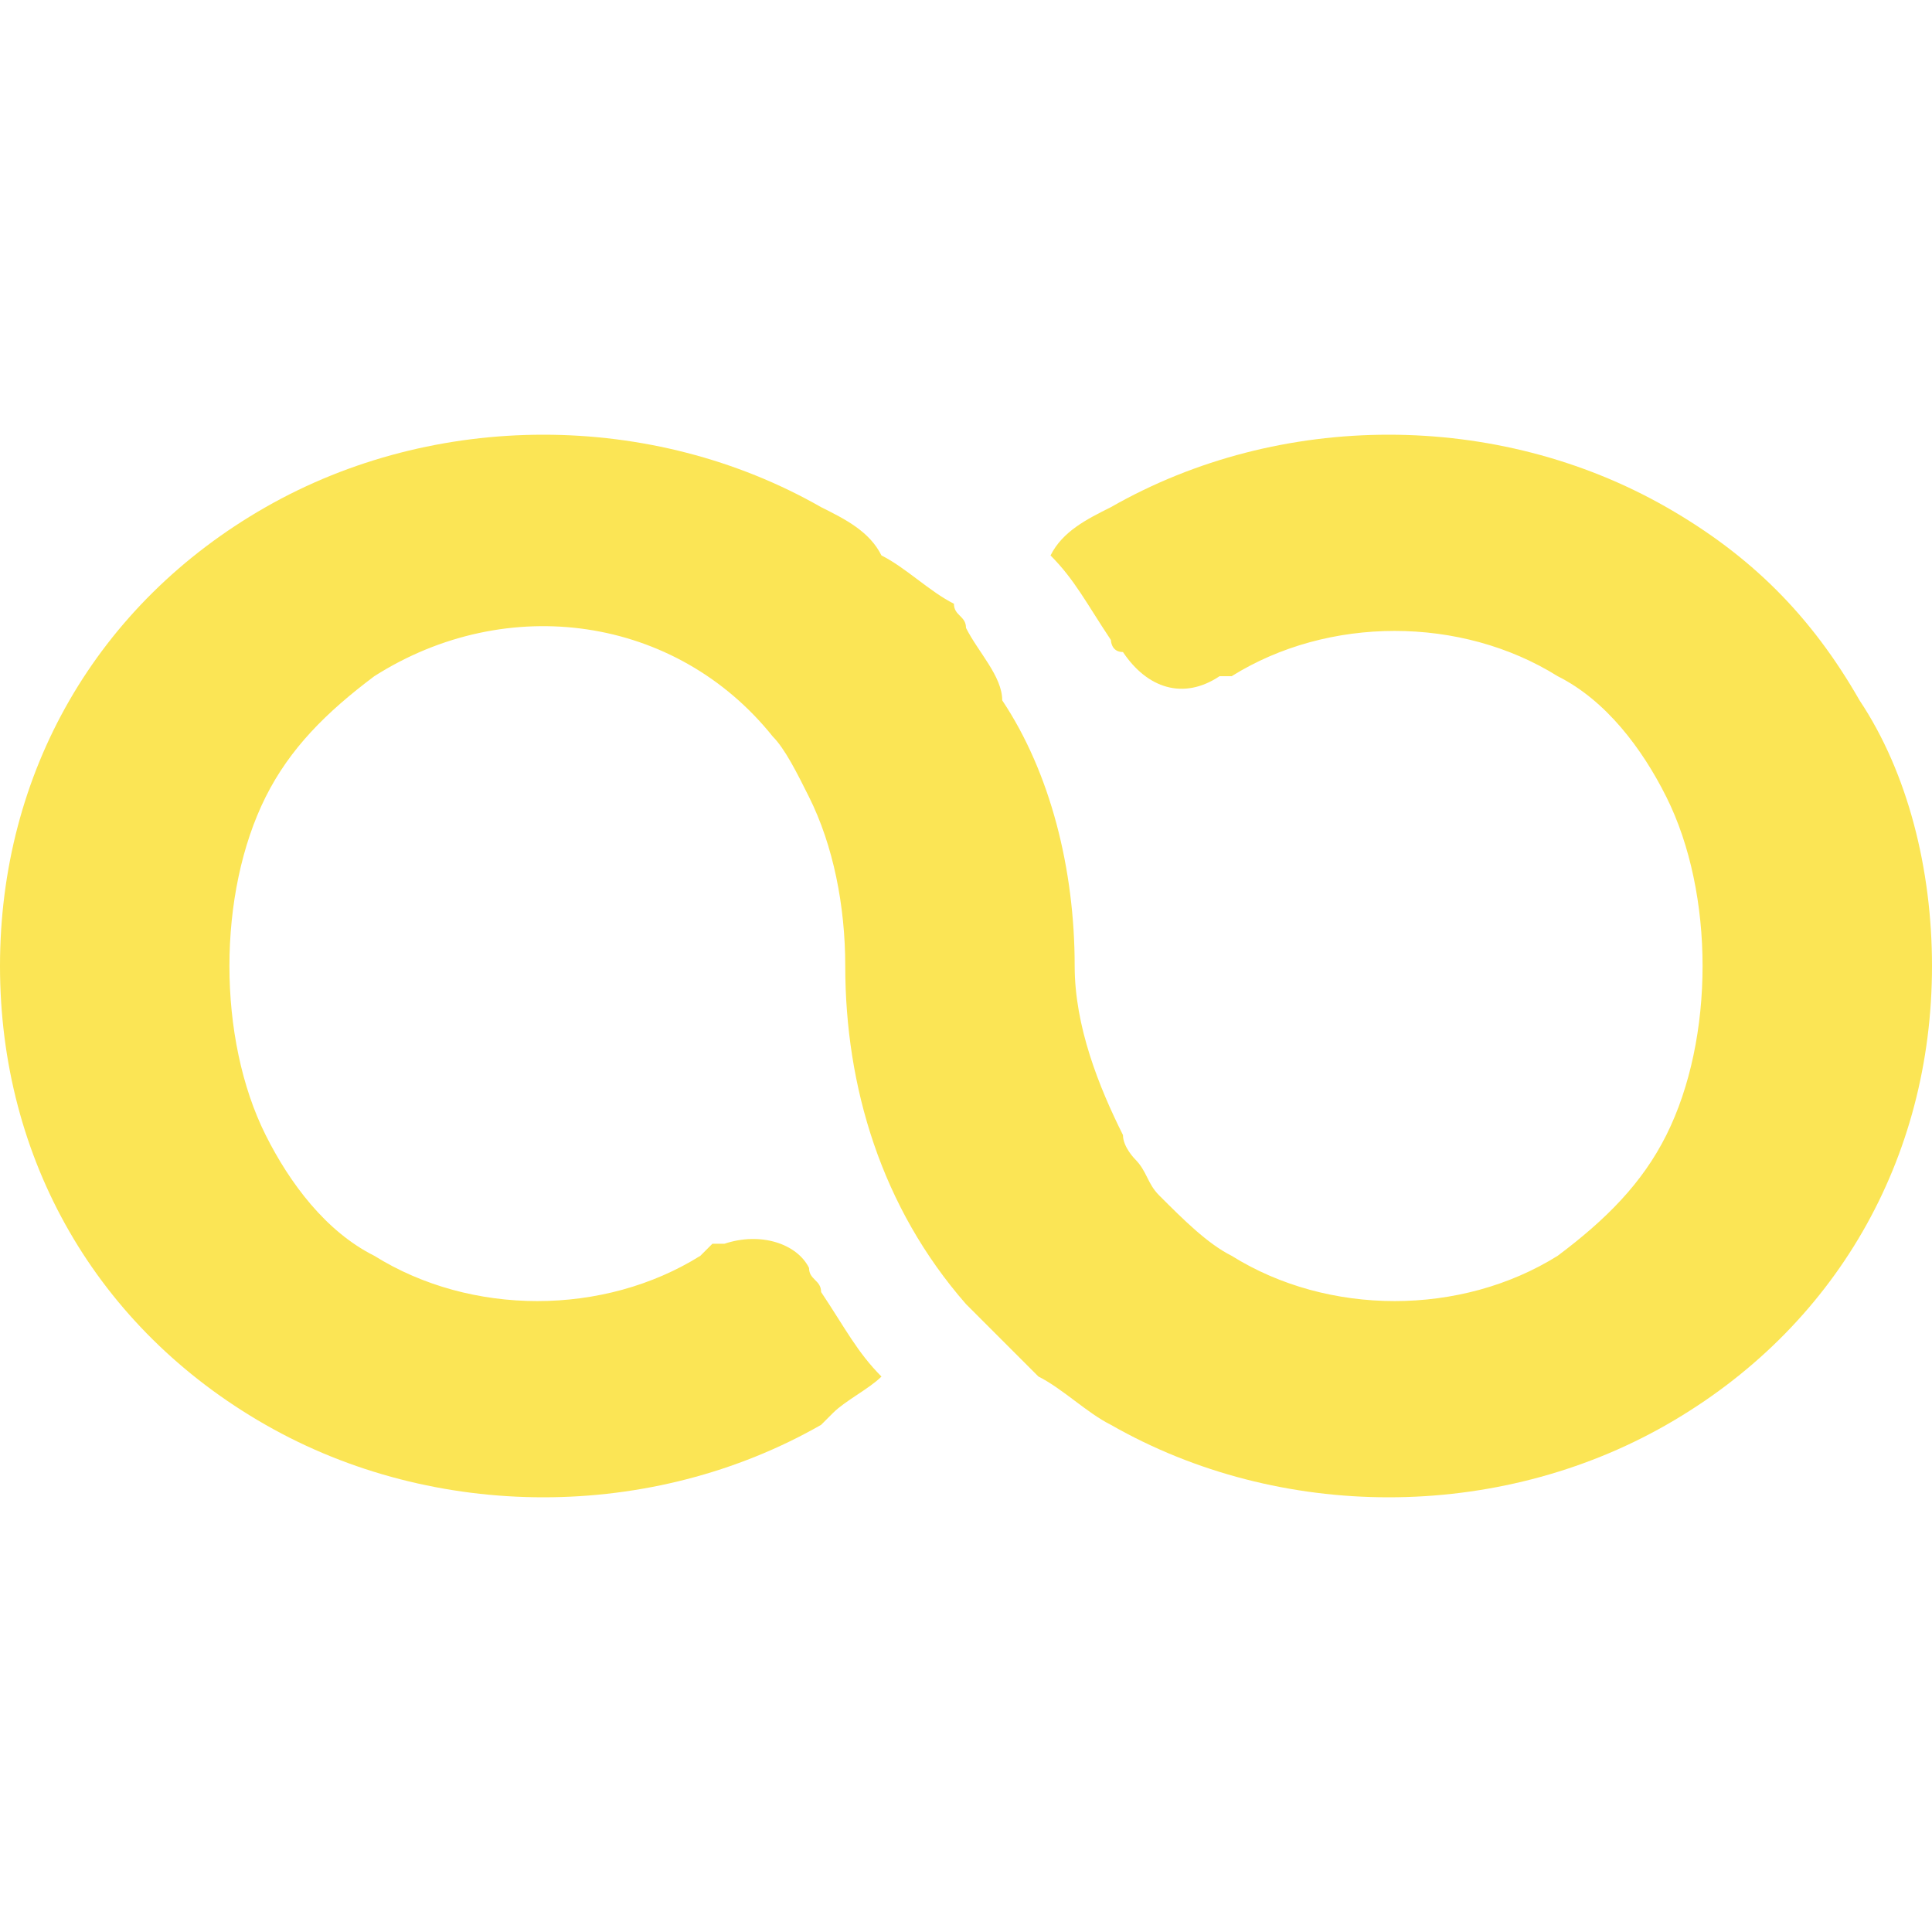
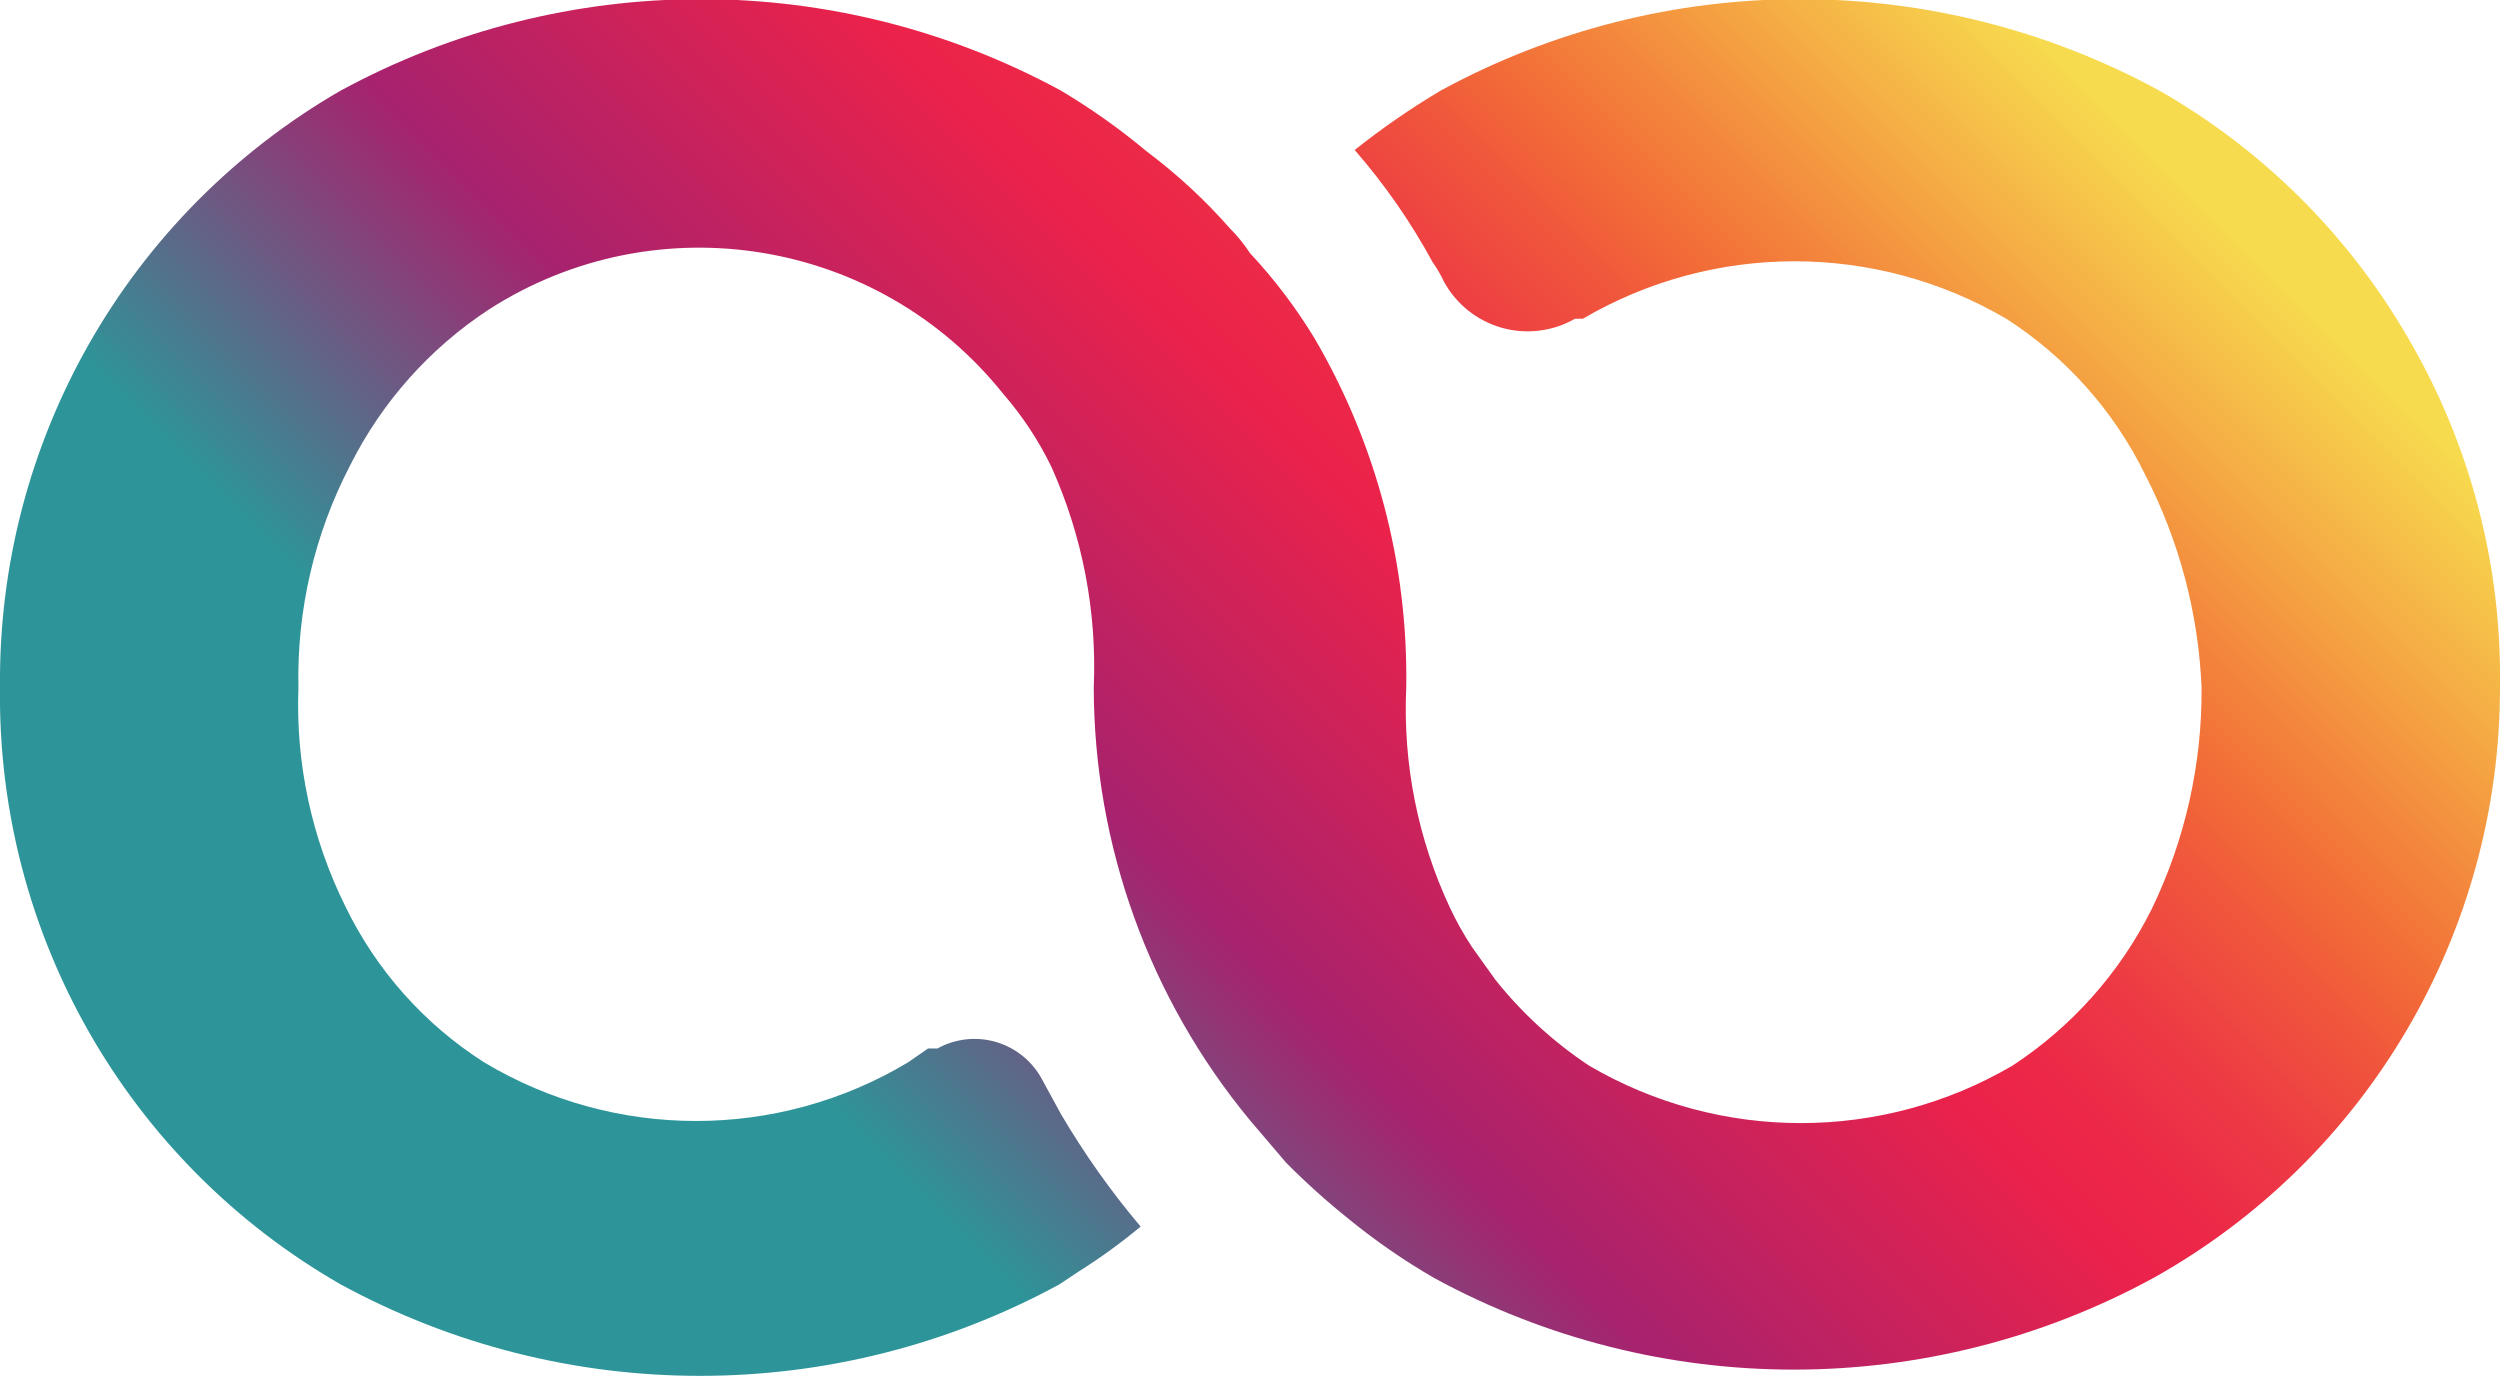
- <svg xmlns="http://www.w3.org/2000/svg" version="1.1" id="Layer_1" x="0px" y="0px" viewBox="0 0 16 16" style="enable-background:new 0 0 16 16;" xml:space="preserve">
-   <style type="text/css">
- 	.st0{fill:#FBE555;}
- </style>
-   <path class="st0" d="M15.4,5.8c-0.4-0.7-0.9-1.2-1.6-1.6c-1.4-0.8-3.2-0.8-4.6,0l0,0l0,0C9,4.3,8.8,4.4,8.7,4.6C8.9,4.8,9,5,9.2,5.3  c0,0,0,0.1,0.1,0.1c0.2,0.3,0.5,0.4,0.8,0.2c0,0,0,0,0.1,0l0,0c0.8-0.5,1.9-0.5,2.7,0c0.4,0.2,0.7,0.6,0.9,1C14,7,14.1,7.5,14.1,8  c0,0.5-0.1,1-0.3,1.4c-0.2,0.4-0.5,0.7-0.9,1c-0.8,0.5-1.9,0.5-2.7,0c-0.2-0.1-0.4-0.3-0.6-0.5C9.5,9.8,9.5,9.7,9.4,9.6  C9.4,9.6,9.3,9.5,9.3,9.4C9.1,9,8.9,8.5,8.9,8c0-0.8-0.2-1.6-0.6-2.2C8.3,5.6,8.1,5.4,8,5.2c0-0.1-0.1-0.1-0.1-0.2l0,0  C7.7,4.9,7.5,4.7,7.3,4.6C7.2,4.4,7,4.3,6.8,4.2c-1.4-0.8-3.2-0.8-4.6,0C0.8,5,0,6.4,0,8c0,1.6,0.8,3,2.2,3.8c1.4,0.8,3.2,0.8,4.6,0  l0.1-0.1l0,0c0.1-0.1,0.3-0.2,0.4-0.3C7.1,11.2,7,11,6.8,10.7c0-0.1-0.1-0.1-0.1-0.2c-0.1-0.2-0.4-0.3-0.7-0.2c0,0,0,0-0.1,0  c0,0-0.1,0.1-0.1,0.1c-0.8,0.5-1.9,0.5-2.7,0c-0.4-0.2-0.7-0.6-0.9-1C2,9,1.9,8.5,1.9,8c0-0.5,0.1-1,0.3-1.4c0.2-0.4,0.5-0.7,0.9-1  c1.1-0.7,2.5-0.5,3.3,0.5c0.1,0.1,0.2,0.3,0.3,0.5C6.9,7,7,7.5,7,8c0,1,0.3,2,1,2.8C8.1,10.9,8.2,11,8.2,11l0,0l0,0  c0.1,0.1,0.3,0.3,0.4,0.4c0.2,0.1,0.4,0.3,0.6,0.4c1.4,0.8,3.2,0.8,4.6,0C15.2,11,16,9.6,16,8C16,7.2,15.8,6.4,15.4,5.8z" />
+ <svg xmlns="http://www.w3.org/2000/svg" id="Layer_1" data-name="Layer 1" viewBox="0 0 16 8.81">
+   <defs>
+     <style>.cls-1{fill:url(#linear-gradient);}</style>
+     <linearGradient id="linear-gradient" x1="5.31" y1="26.3" x2="12.59" y2="33.59" gradientTransform="matrix(1, 0, 0, -1, 0, 36.99)" gradientUnits="userSpaceOnUse">
+       <stop offset="0" stop-color="#2d9599" />
+       <stop offset="0.25" stop-color="#a7226e" />
+       <stop offset="0.5" stop-color="#eb224a" />
+       <stop offset="0.55" stop-color="#ec2848" />
+       <stop offset="0.62" stop-color="#ed3a44" />
+       <stop offset="0.7" stop-color="#f0563c" />
+       <stop offset="0.75" stop-color="#f26b37" />
+       <stop offset="1" stop-color="#f7db4e" />
+     </linearGradient>
+   </defs>
+   <path class="cls-1" d="M15.41,5.76a4.3,4.3,0,0,0-1.59-1.58,4.81,4.81,0,0,0-4.6,0h0a4.91,4.91,0,0,0-.55.38,4,4,0,0,1,.5.72.75.75,0,0,1,.07.12.61.61,0,0,0,.84.24l.05,0,0,0a2.68,2.68,0,0,1,2.71,0,2.48,2.48,0,0,1,.89,1A3.27,3.27,0,0,1,14.09,8a3.2,3.2,0,0,1-.32,1.42,2.57,2.57,0,0,1-.89,1,2.68,2.68,0,0,1-2.71,0,2.62,2.62,0,0,1-.6-.55l-.15-.21a2,2,0,0,1-.14-.25A3,3,0,0,1,9,8a4.29,4.29,0,0,0-.59-2.24A3.34,3.34,0,0,0,8,5.22a1,1,0,0,0-.13-.16h0a3.5,3.5,0,0,0-.53-.49,4.21,4.21,0,0,0-.55-.39,4.83,4.83,0,0,0-4.61,0A4.36,4.36,0,0,0,0,8a4.34,4.34,0,0,0,2.18,3.82,4.81,4.81,0,0,0,4.6,0l.12-.08,0,0a3.69,3.69,0,0,0,.4-.29,5.2,5.2,0,0,1-.51-.72l-.12-.22a.49.49,0,0,0-.67-.2l-.06,0-.13.09a2.64,2.64,0,0,1-2.71,0,2.45,2.45,0,0,1-.89-1A2.9,2.9,0,0,1,1.91,8a2.94,2.94,0,0,1,.33-1.42,2.57,2.57,0,0,1,.89-1,2.49,2.49,0,0,1,3.29.54,2.13,2.13,0,0,1,.31.47A3.12,3.12,0,0,1,7,8a4.36,4.36,0,0,0,1,2.77l.23.27,0,0h0a4.64,4.64,0,0,0,.4.36,4.14,4.14,0,0,0,.55.38,4.81,4.81,0,0,0,4.6,0A4.33,4.33,0,0,0,16,8,4.29,4.29,0,0,0,15.41,5.76Z" transform="translate(0 -3.6)" />
</svg>
